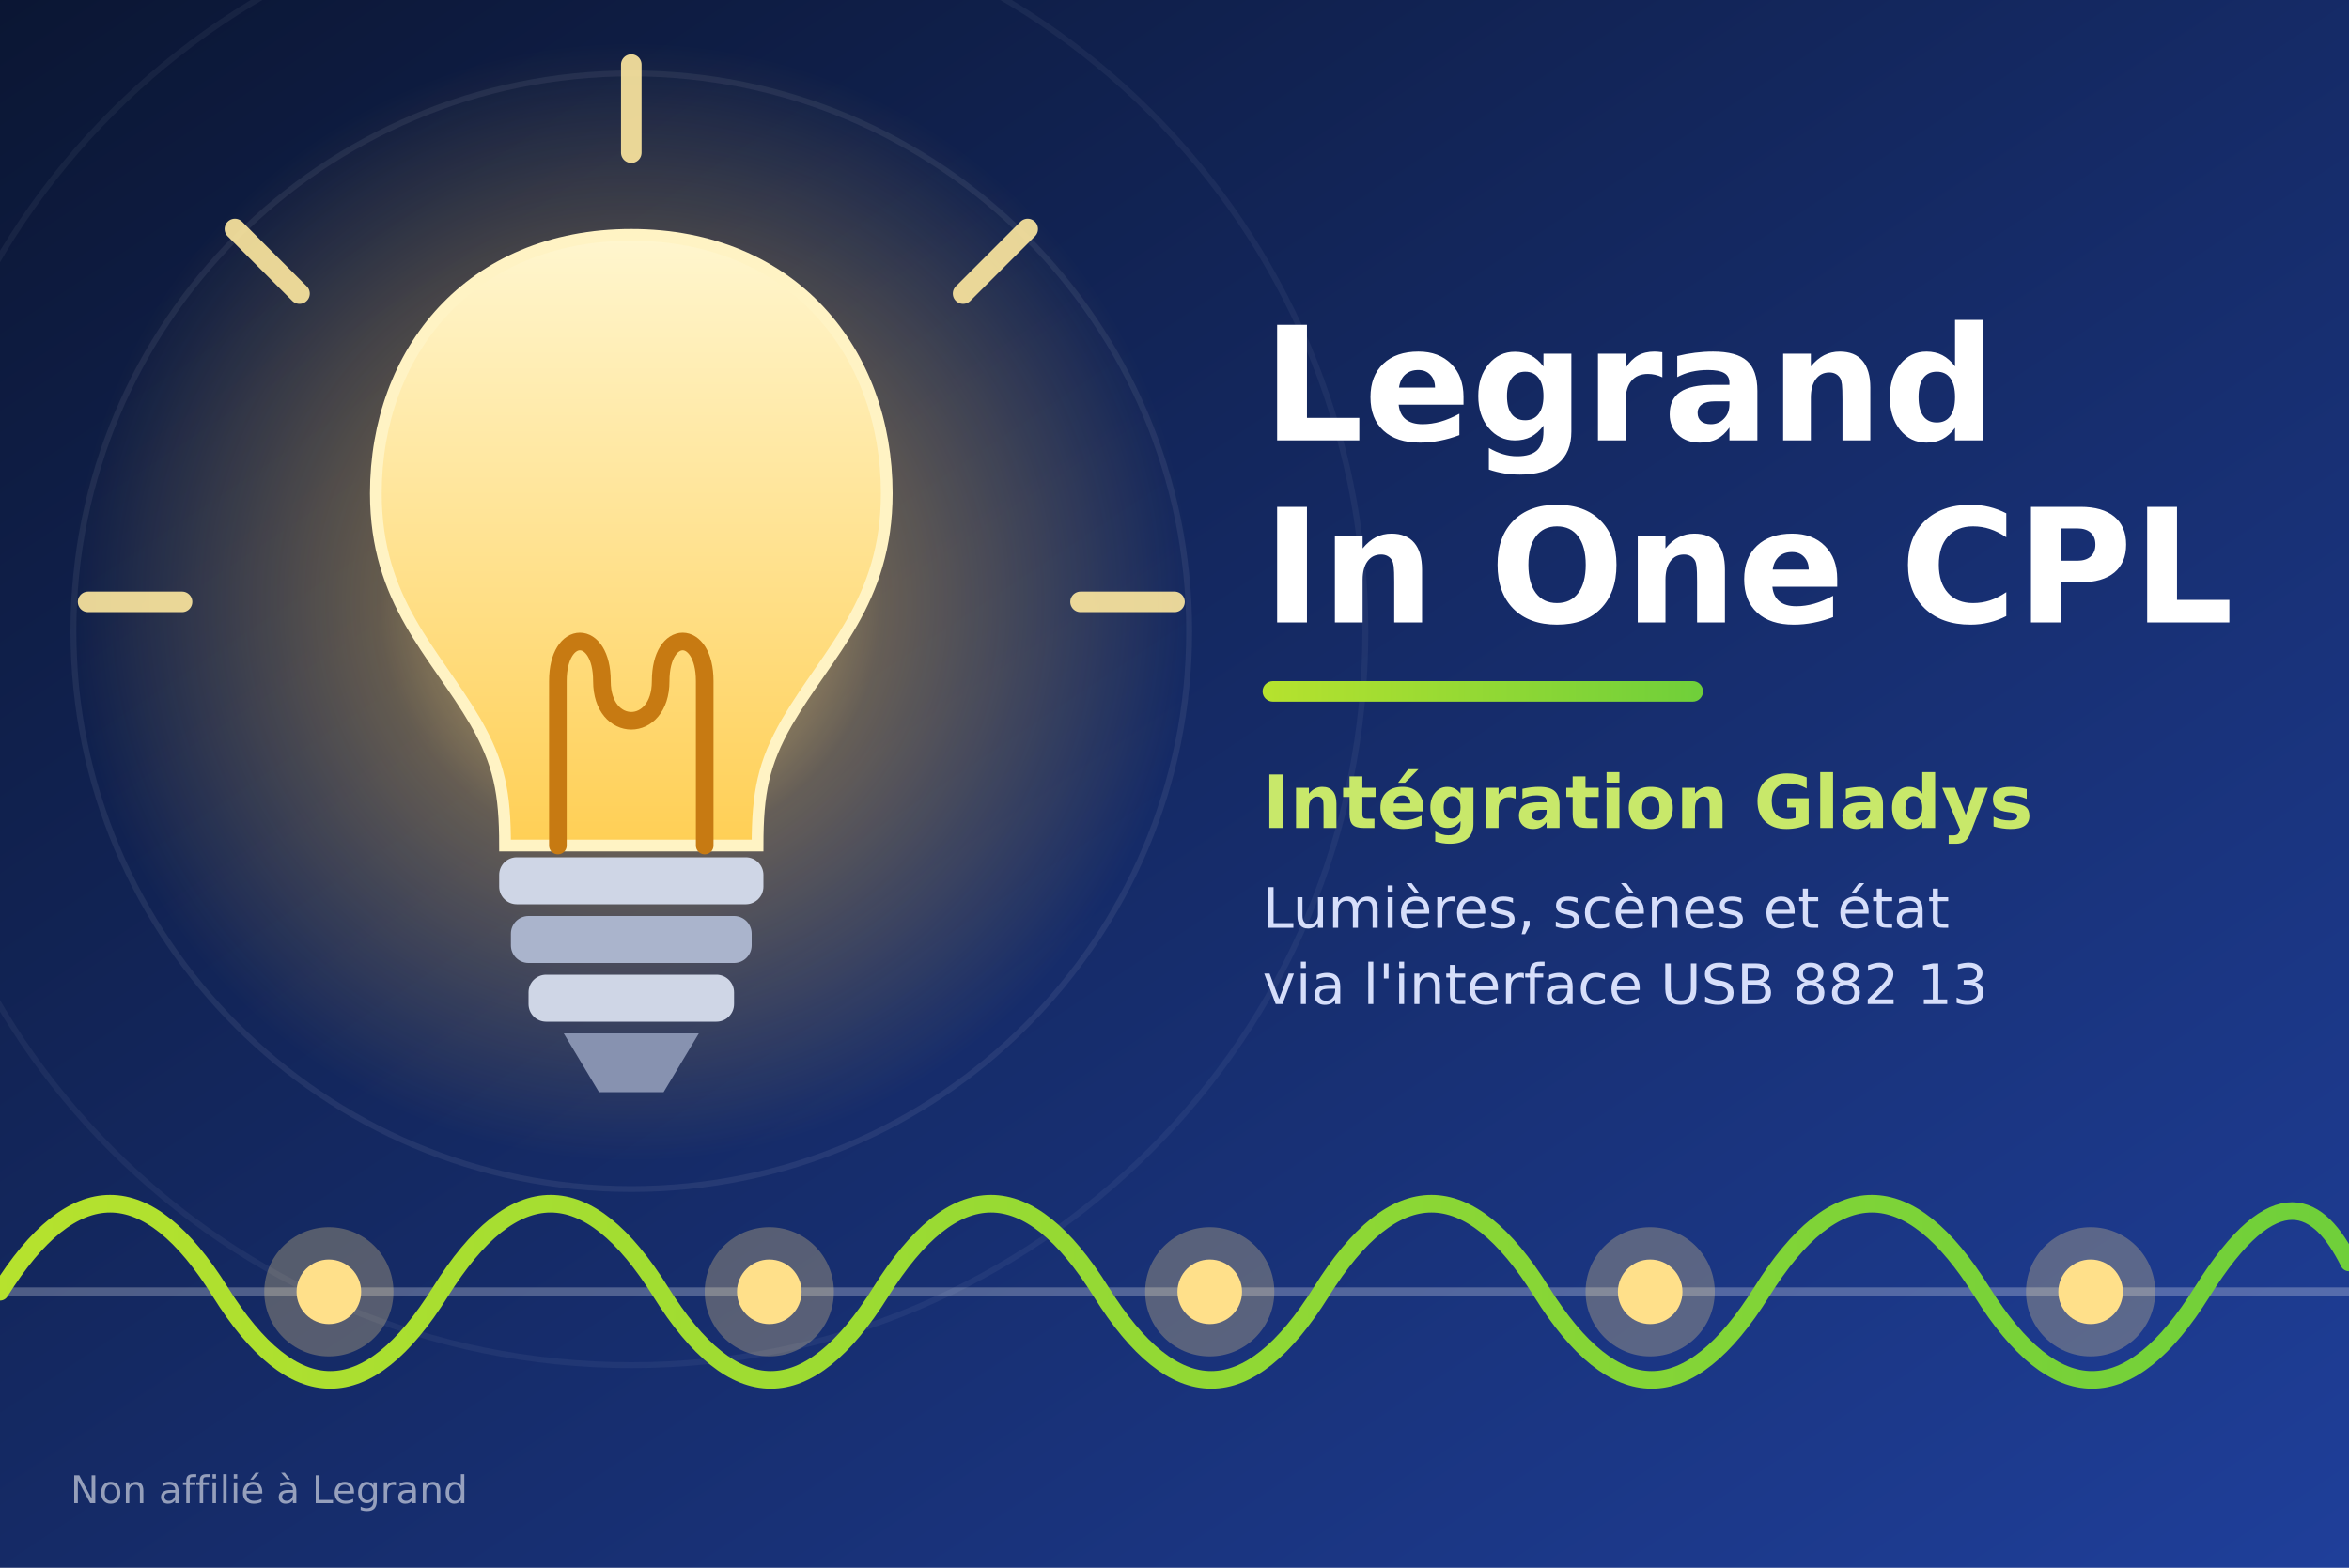
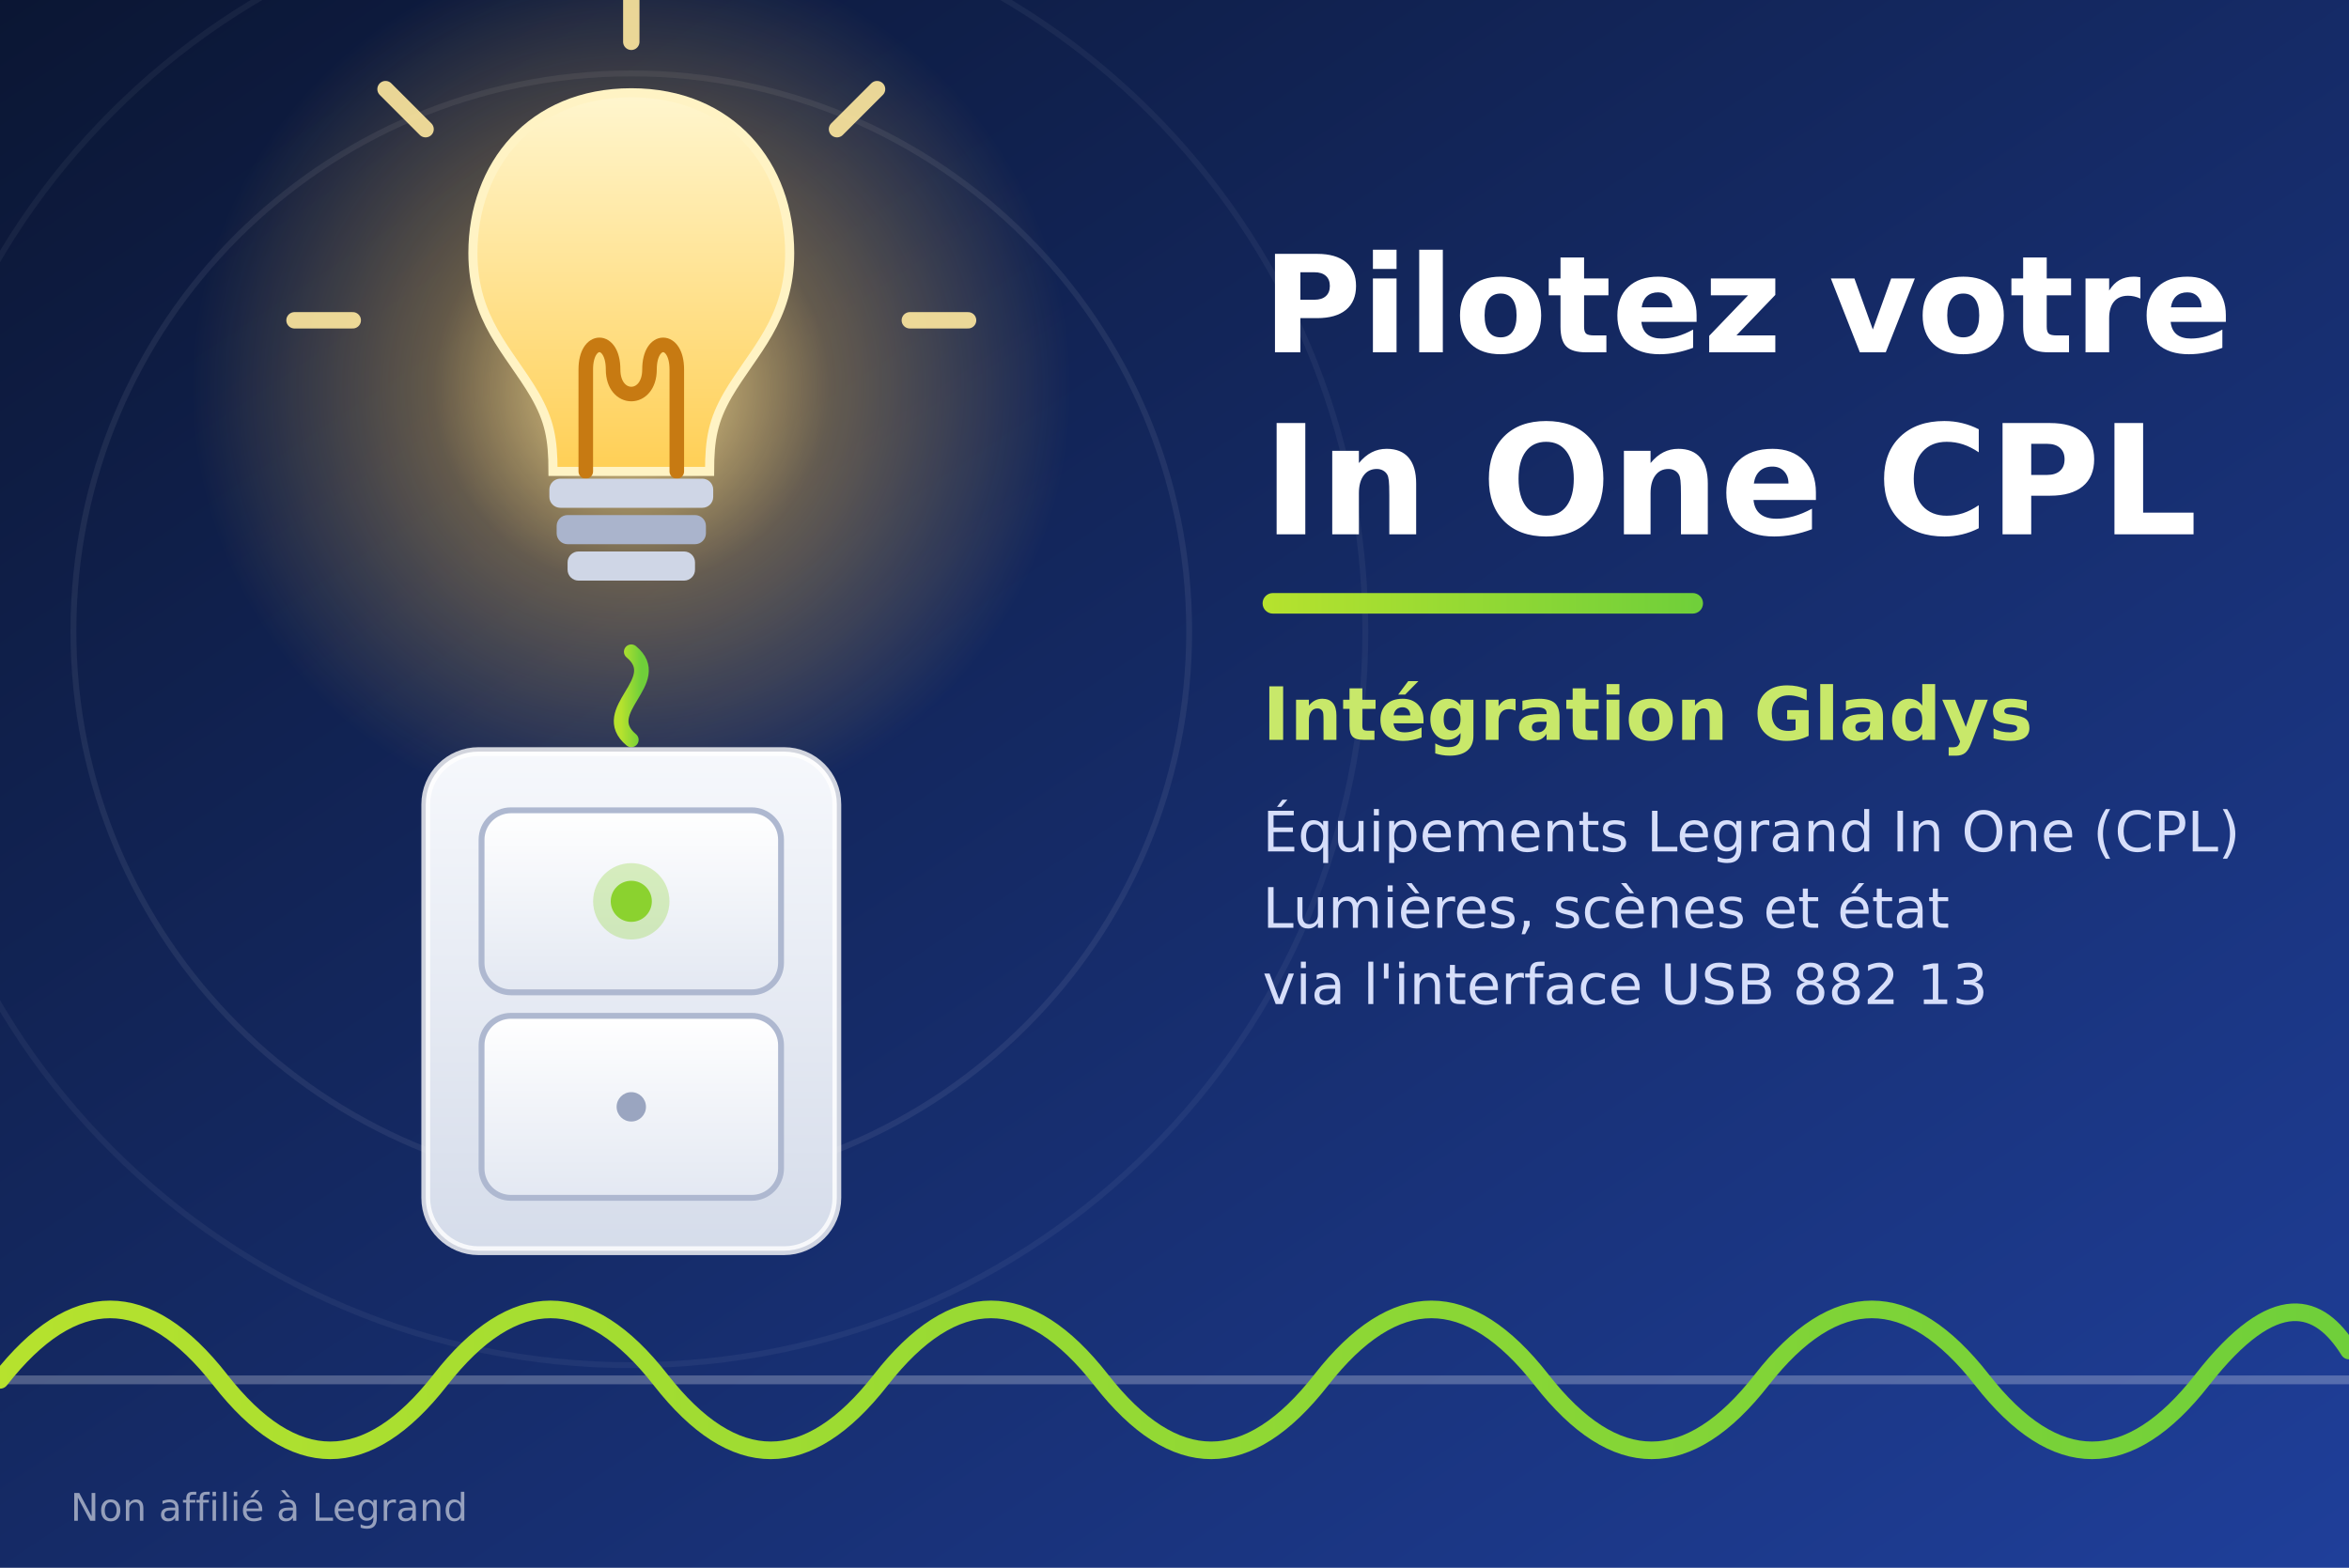
<svg xmlns="http://www.w3.org/2000/svg" width="800" height="534" viewBox="0 0 800 534">
  <defs>
    <linearGradient id="bg" x1="0" y1="0" x2="1" y2="1">
      <stop offset="0" stop-color="#0b1633" />
      <stop offset="1" stop-color="#1f3f9a" />
    </linearGradient>
    <radialGradient id="glow" cx="0.5" cy="0.5" r="0.5">
      <stop offset="0" stop-color="#ffe9a0" stop-opacity="0.95" />
      <stop offset="0.45" stop-color="#ffc54a" stop-opacity="0.35" />
      <stop offset="1" stop-color="#ffc54a" stop-opacity="0" />
    </radialGradient>
    <linearGradient id="glass" x1="0" y1="0" x2="0" y2="1">
      <stop offset="0" stop-color="#fff6cf" />
      <stop offset="1" stop-color="#ffcf55" />
    </linearGradient>
    <linearGradient id="lime" x1="0" y1="0" x2="1" y2="0">
      <stop offset="0" stop-color="#b6e22e" />
      <stop offset="1" stop-color="#6fcf3a" />
    </linearGradient>
+     <linearGradient id="plate" x1="0" y1="0" x2="0" y2="1">
+       <stop offset="0" stop-color="#f6f8fc" />
+       <stop offset="1" stop-color="#d5dcea" />
+     </linearGradient>
+     <linearGradient id="key" x1="0" y1="0" x2="0" y2="1">
+       <stop offset="0" stop-color="#ffffff" />
+       <stop offset="1" stop-color="#e3e8f2" />
+     </linearGradient>
  </defs>
  <rect width="800" height="534" fill="url(#bg)" />
  <circle cx="215" cy="215" r="250" fill="none" stroke="#ffffff" stroke-opacity="0.05" stroke-width="2" />
  <circle cx="215" cy="215" r="190" fill="none" stroke="#ffffff" stroke-opacity="0.07" stroke-width="2" />
-   <circle cx="215" cy="205" r="190" fill="url(#glow)" />
-   <g stroke="#ffe9a0" stroke-width="7" stroke-linecap="round" opacity="0.9">
-     <line x1="215" y1="22" x2="215" y2="52" />
-     <line x1="80" y1="78" x2="102" y2="100" />
-     <line x1="350" y1="78" x2="328" y2="100" />
-     <line x1="30" y1="205" x2="62" y2="205" />
-     <line x1="400" y1="205" x2="368" y2="205" />
+   <g transform="translate(0,-18)">
+     <circle cx="215" cy="150" r="150" fill="url(#glow)" />
+     <g transform="translate(215,0) scale(0.62) translate(-215,0)">
+       <g stroke="#ffe9a0" stroke-width="9" stroke-linecap="round" opacity="0.9">
+         <line x1="215" y1="22" x2="215" y2="52" />
+         <line x1="80" y1="78" x2="102" y2="100" />
+         <line x1="350" y1="78" x2="328" y2="100" />
+         <line x1="30" y1="205" x2="62" y2="205" />
+         <line x1="400" y1="205" x2="368" y2="205" />
+       </g>
+       <path d="M215 80 C160 80 128 120 128 168 C128 205 148 222 162 246 C170 260 172 270 172 288 L258 288 C258 270 260 260 268 246 C282 222 302 205 302 168 C302 120 270 80 215 80 Z" fill="url(#glass)" stroke="#fff3c4" stroke-width="5" />
+       <path d="M190 288 L190 232 C190 214 205 214 205 232 C205 250 225 250 225 232 C225 214 240 214 240 232 L240 288" fill="none" stroke="#c77a12" stroke-width="8" stroke-linecap="round" stroke-linejoin="round" />
+       <rect x="170" y="292" width="90" height="16" rx="6" fill="#cfd6e6" />
+       <rect x="174" y="312" width="82" height="16" rx="6" fill="#aab4cc" />
+       <rect x="180" y="332" width="70" height="16" rx="6" fill="#cfd6e6" />
+     </g>
  </g>
-   <path d="M215 80 C160 80 128 120 128 168 C128 205 148 222 162 246 C170 260 172 270 172 288 L258 288 C258 270 260 260 268 246 C282 222 302 205 302 168 C302 120 270 80 215 80 Z" fill="url(#glass)" stroke="#fff3c4" stroke-width="4" />
-   <path d="M190 288 L190 232 C190 214 205 214 205 232 C205 250 225 250 225 232 C225 214 240 214 240 232 L240 288" fill="none" stroke="#c77a12" stroke-width="6" stroke-linecap="round" stroke-linejoin="round" />
-   <rect x="170" y="292" width="90" height="16" rx="6" fill="#cfd6e6" />
-   <rect x="174" y="312" width="82" height="16" rx="6" fill="#aab4cc" />
-   <rect x="180" y="332" width="70" height="16" rx="6" fill="#cfd6e6" />
-   <path d="M192 352 L238 352 L226 372 L204 372 Z" fill="#8792b0" />
-   <path d="M0 440 L800 440" stroke="#ffffff" stroke-opacity="0.25" stroke-width="3" />
-   <path d="M0 440 C25 400 50 400 75 440 S125 480 150 440 S200 400 225 440 S275 480 300 440 S350 400 375 440 S425 480 450 440 S500 400 525 440 S575 480 600 440 S650 400 675 440 S725 480 750 440 S790 410 800 430" fill="none" stroke="url(#lime)" stroke-width="6" stroke-linecap="round" />
-   <g fill="#ffe08a">
-     <circle cx="112" cy="440" r="11" />
-     <circle cx="262" cy="440" r="11" />
-     <circle cx="412" cy="440" r="11" />
-     <circle cx="562" cy="440" r="11" />
-     <circle cx="712" cy="440" r="11" />
+   <g stroke="url(#lime)" stroke-width="5" stroke-linecap="round" fill="none">
+     <path d="M215 252 C203 242 227 232 215 222" />
  </g>
-   <g fill="#ffe08a" opacity="0.28">
-     <circle cx="112" cy="440" r="22" />
-     <circle cx="262" cy="440" r="22" />
-     <circle cx="412" cy="440" r="22" />
-     <circle cx="562" cy="440" r="22" />
-     <circle cx="712" cy="440" r="22" />
-   </g>
+   <rect x="145" y="256" width="140" height="170" rx="18" fill="url(#plate)" stroke="#ffffff" stroke-opacity="0.8" stroke-width="3" />
+   <rect x="164" y="276" width="102" height="62" rx="10" fill="url(#key)" stroke="#aeb8d0" stroke-width="2" />
+   <rect x="164" y="346" width="102" height="62" rx="10" fill="url(#key)" stroke="#aeb8d0" stroke-width="2" />
+   <circle cx="215" cy="307" r="7" fill="#8bd22f" />
+   <circle cx="215" cy="307" r="13" fill="#8bd22f" opacity="0.3" />
+   <circle cx="215" cy="377" r="5" fill="#9aa5c0" />
+   <path d="M0 470 L800 470" stroke="#ffffff" stroke-opacity="0.25" stroke-width="3" />
+   <path d="M0 470 C25 438 50 438 75 470 S125 502 150 470 S200 438 225 470 S275 502 300 470 S350 438 375 470 S425 502 450 470 S500 438 525 470 S575 502 600 470 S650 438 675 470 S725 502 750 470 S790 444 800 460" fill="none" stroke="url(#lime)" stroke-width="6" stroke-linecap="round" />
  <g font-family="DejaVu Sans, Verdana, sans-serif" font-weight="700">
-     <text x="430" y="150" font-size="54" fill="#ffffff">Legrand</text>
-     <text x="430" y="212" font-size="54" fill="#ffffff">In One CPL</text>
-     <rect x="430" y="232" width="150" height="7" rx="3.5" fill="url(#lime)" />
-     <text x="430" y="282" font-size="25" fill="#c8e86a">Intégration Gladys</text>
+     <text x="430" y="120" font-size="46" fill="#ffffff">Pilotez votre</text>
+     <text x="430" y="182" font-size="52" fill="#ffffff">In One CPL</text>
+     <rect x="430" y="202" width="150" height="7" rx="3.5" fill="url(#lime)" />
+     <text x="430" y="252" font-size="25" fill="#c8e86a">Intégration Gladys</text>
+     <text x="430" y="290" font-size="19" font-weight="400" fill="#d6defa">Équipements Legrand In One (CPL)</text>
    <text x="430" y="316" font-size="19" font-weight="400" fill="#d6defa">Lumières, scènes et état</text>
    <text x="430" y="342" font-size="19" font-weight="400" fill="#d6defa">via l'interface USB 882 13</text>
  </g>
-   <text x="24" y="512" font-family="DejaVu Sans, Verdana, sans-serif" font-size="13" fill="#ffffff" fill-opacity="0.55">Non affilié à Legrand</text>
+   <text x="24" y="518" font-family="DejaVu Sans, Verdana, sans-serif" font-size="13" fill="#ffffff" fill-opacity="0.55">Non affilié à Legrand</text>
</svg>
